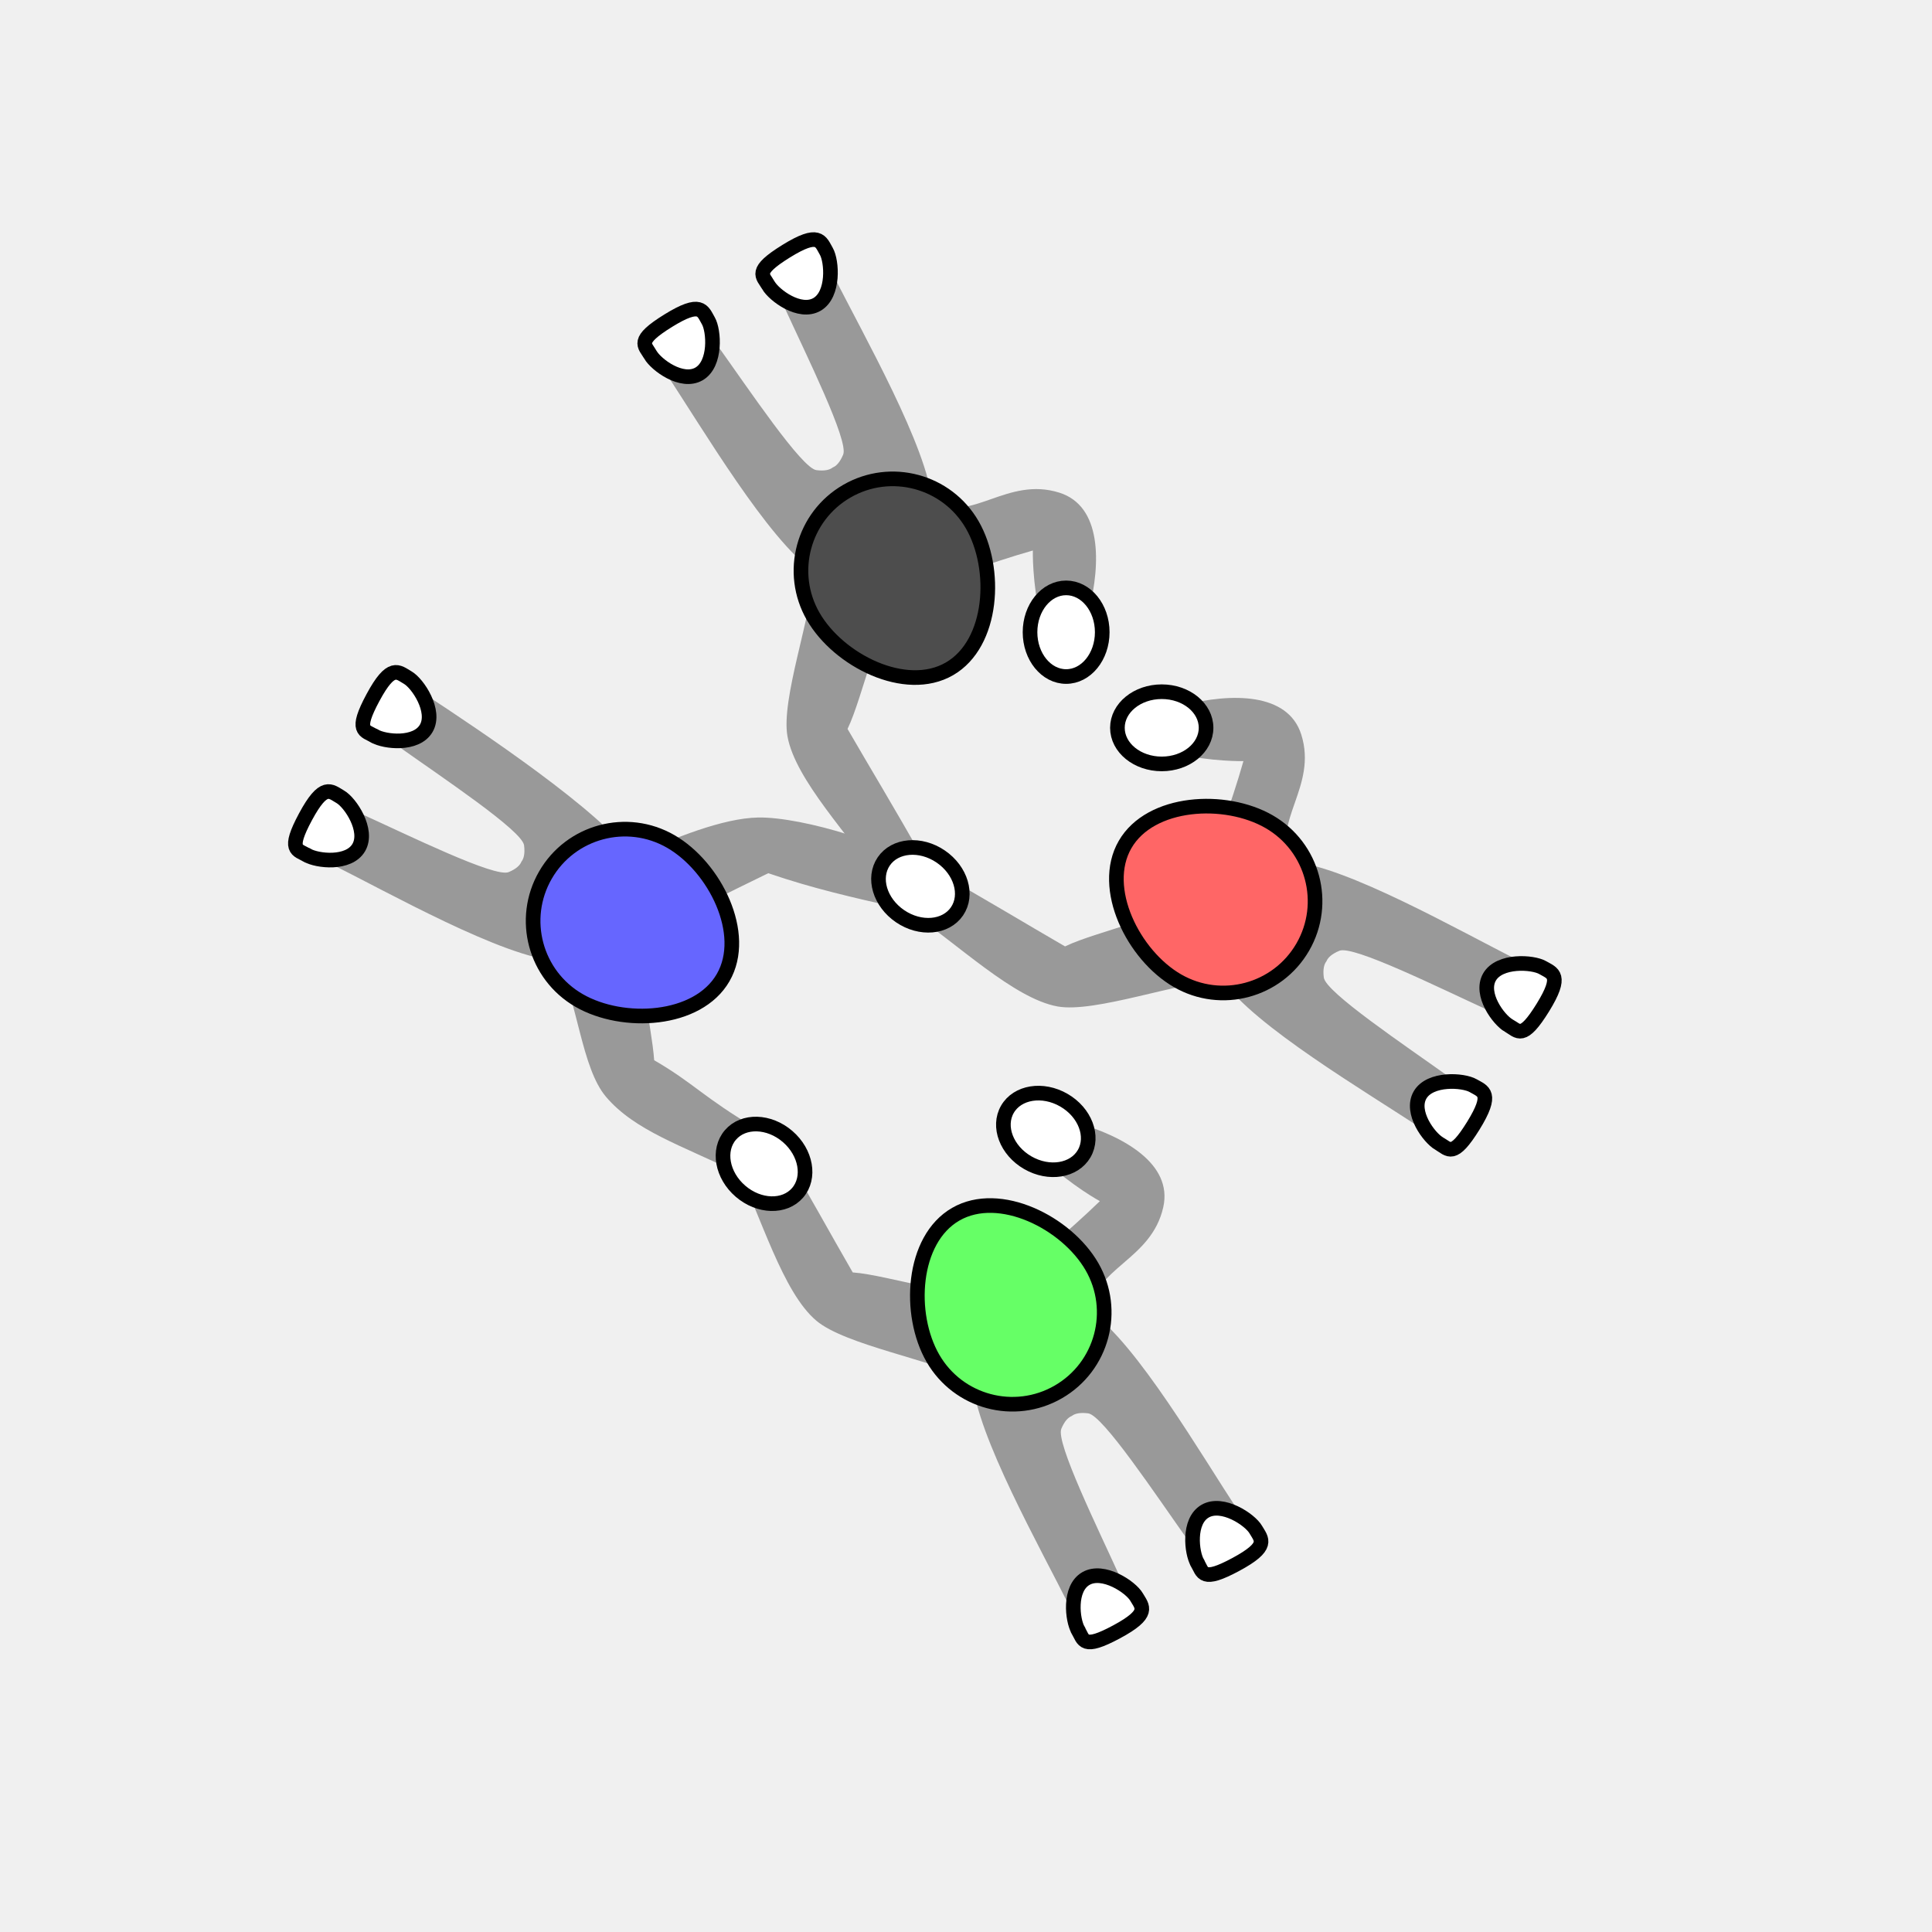
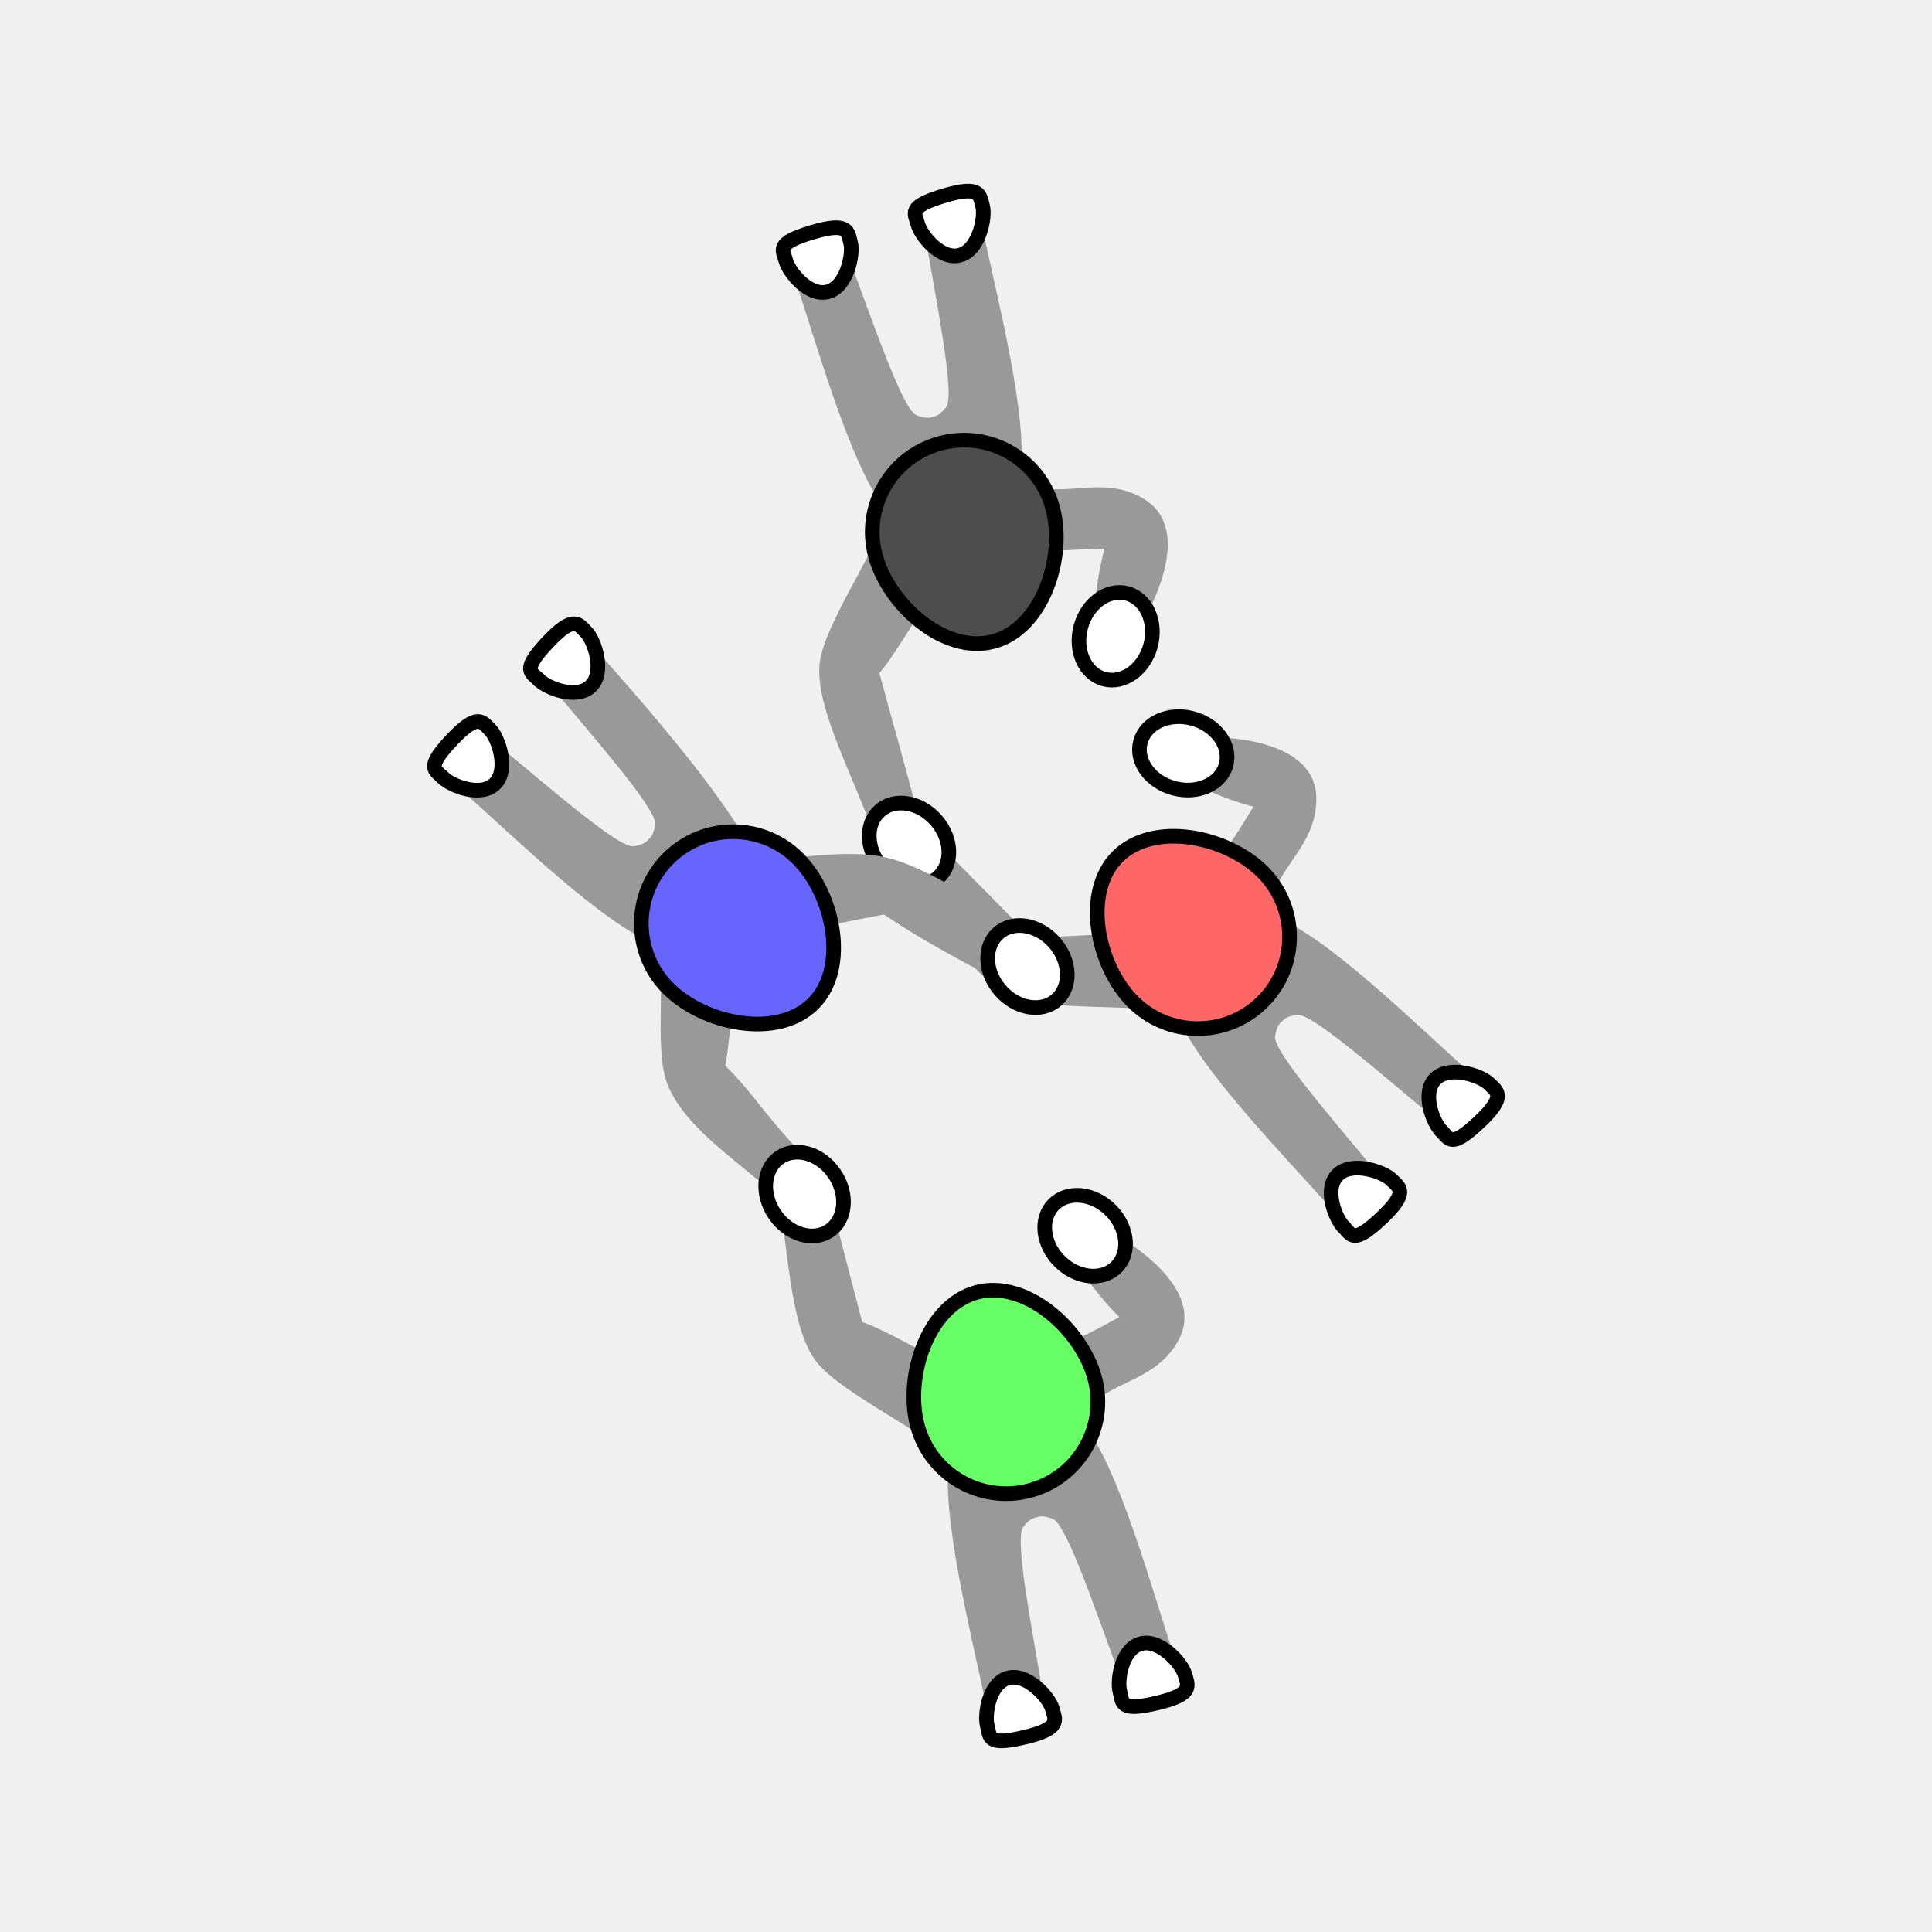
<svg xmlns="http://www.w3.org/2000/svg" width="35mm" height="35mm" viewBox="0 0 35 35" version="1.1" id="svg1" xml:space="preserve">
  <defs id="defs1" />
  <g id="layer1">
-     <path style="fill:#999999;fill-opacity:1;stroke:none;stroke-width:0.265;stroke-dasharray:none;stroke-opacity:1" d="m 27.503,17.981 c 0.135,-0.225 0.188,-0.49 0.027,-0.571 -1.121,-0.563 -3.138,-1.718 -4.137,-1.8 -0.369,-0.719 0.479,-1.356 0.181,-2.302 -0.242,-0.768 -1.271,-0.752 -2.125,-0.538 -0.366,0.092 -0.613,0.776 -0.171,0.877 0.679,0.156 1.248,0.141 1.248,0.141 -0.215,0.762 -0.556,1.664 -0.781,2.3 -0.44,0.511 -1.854,0.767 -2.451,1.057 -0.716,-0.414 -1.371,-0.814 -2.35,-1.367 -0.293,0.346 -0.366,0.364 -0.481,0.724 0.889,0.597 1.903,1.588 2.696,1.731 0.676,0.122 2.182,-0.441 2.99,-0.477 0.567,0.826 2.572,2.005 3.618,2.698 0.299,0.198 0.81,-0.712 0.518,-0.921 -0.841,-0.602 -2.269,-1.557 -2.303,-1.824 -0.019,-0.151 0.005,-0.241 0.048,-0.295 0.025,-0.064 0.093,-0.131 0.234,-0.19 0.248,-0.103 1.785,0.66 2.726,1.091 0.163,0.075 0.379,-0.11 0.514,-0.335 z" id="path4-6-1" />
-     <path id="path1-3-1" style="fill:#ff6666;fill-opacity:1;stroke:#000000;stroke-width:0.265" d="m 21.33,17.766 c -0.795,-0.459 -1.407,-1.672 -0.948,-2.467 0.459,-0.795 1.815,-0.872 2.61,-0.413 0.795,0.459 1.068,1.476 0.609,2.271 -0.459,0.795 -1.476,1.068 -2.271,0.609 z" />
-     <path id="path1-7-1-1-0" style="fill:#ffffff;stroke:#000000;stroke-width:0.265;stroke-dasharray:none" d="M 27.329,18.578 C 27.15,18.474 26.804,18.011 26.984,17.699 27.165,17.386 27.768,17.426 27.947,17.529 c 0.179,0.104 0.369,0.132 0.002,0.726 -0.368,0.594 -0.44,0.426 -0.619,0.322 z" />
-     <path id="path1-7-1-9-7-3" style="fill:#ffffff;stroke:#000000;stroke-width:0.265;stroke-dasharray:none" d="m 26.07,20.716 c -0.179,-0.104 -0.525,-0.566 -0.345,-0.879 0.181,-0.313 0.783,-0.273 0.963,-0.169 0.179,0.104 0.369,0.132 0.002,0.726 -0.368,0.594 -0.44,0.426 -0.619,0.322 z" />
-     <ellipse style="fill:#ffffff;fill-opacity:1;stroke:#000000;stroke-width:0.265;stroke-dasharray:none;stroke-opacity:1" id="path1-7-2-9-9-1-3-1" cx="-13.185" cy="21.046" rx="0.654" ry="0.803" transform="rotate(-90)" />
-     <path style="fill:#999999;fill-opacity:1;stroke:none;stroke-width:0.265;stroke-dasharray:none;stroke-opacity:1" d="m 14.518,4.996 c 0.225,-0.135 0.49,-0.188 0.571,-0.027 0.563,1.121 1.718,3.138 1.8,4.137 0.719,0.369 1.356,-0.479 2.302,-0.181 0.768,0.242 0.752,1.271 0.538,2.125 -0.092,0.366 -0.776,0.613 -0.877,0.171 -0.156,-0.679 -0.141,-1.248 -0.141,-1.248 -0.762,0.215 -1.664,0.556 -2.3,0.781 -0.511,0.44 -0.767,1.854 -1.057,2.451 0.414,0.716 0.814,1.371 1.367,2.35 -0.346,0.293 -0.364,0.366 -0.724,0.481 -0.597,-0.889 -1.588,-1.903 -1.731,-2.696 -0.122,-0.676 0.441,-2.182 0.477,-2.99 -0.826,-0.567 -2.005,-2.572 -2.698,-3.618 -0.198,-0.299 0.712,-0.81 0.921,-0.518 0.602,0.841 1.557,2.269 1.824,2.303 0.151,0.019 0.241,-0.005 0.295,-0.048 0.064,-0.025 0.131,-0.093 0.19,-0.234 0.103,-0.248 -0.66,-1.785 -1.091,-2.726 -0.075,-0.163 0.11,-0.379 0.335,-0.514 z" id="path4-6-1-1" />
-     <path id="path1-3-1-0" style="fill:#4d4d4d;fill-opacity:1;stroke:#000000;stroke-width:0.265" d="m 14.733,11.169 c 0.459,0.795 1.672,1.407 2.467,0.948 0.795,-0.459 0.872,-1.815 0.413,-2.61 -0.459,-0.795 -1.476,-1.068 -2.271,-0.609 -0.795,0.459 -1.068,1.476 -0.609,2.271 z" />
-     <path id="path1-7-1-1-0-6" style="fill:#ffffff;stroke:#000000;stroke-width:0.265;stroke-dasharray:none" d="m 13.921,5.17 c 0.104,0.179 0.566,0.525 0.879,0.345 0.313,-0.181 0.273,-0.783 0.169,-0.963 -0.104,-0.179 -0.132,-0.369 -0.726,-0.002 -0.594,0.368 -0.426,0.44 -0.322,0.619 z" />
-     <path id="path1-7-1-9-7-3-3" style="fill:#ffffff;stroke:#000000;stroke-width:0.265;stroke-dasharray:none" d="m 11.784,6.429 c 0.104,0.179 0.566,0.525 0.879,0.345 0.313,-0.181 0.273,-0.783 0.169,-0.963 -0.104,-0.179 -0.132,-0.369 -0.726,-0.002 -0.594,0.368 -0.426,0.44 -0.322,0.619 z" />
-     <ellipse style="fill:#ffffff;fill-opacity:1;stroke:#000000;stroke-width:0.265;stroke-dasharray:none;stroke-opacity:1" id="path1-7-2-9-9-1-3-1-2" cx="19.314" cy="-11.453" rx="0.654" ry="0.803" transform="scale(1,-1)" />
-     <path style="fill:#999999;fill-opacity:1;stroke:none;stroke-width:0.265;stroke-dasharray:none;stroke-opacity:1" d="m 7.217,12.886 c 0.128,-0.229 0.33,-0.408 0.481,-0.309 1.048,0.689 3.188,2.12 3.758,2.944 0.763,-0.344 1.637,-0.698 2.276,-0.711 0.805,-0.016 2.566,0.515 3.157,1.035 0.283,0.25 -0.233,0.688 -0.674,0.587 -0.769,-0.175 -1.488,-0.336 -2.297,-0.613 -0.659,0.32 -1.656,0.813 -2.181,1.107 -0.223,0.636 0.067,1.619 0.114,2.281 0.716,0.414 0.89,0.672 1.858,1.243 -0.153,0.426 -0.132,0.499 -0.386,0.778 -0.961,-0.472 -1.826,-0.745 -2.346,-1.36 -0.444,-0.525 -0.514,-1.74 -0.885,-2.458 -0.999,-0.078 -3.023,-1.225 -4.146,-1.785 -0.322,-0.16 0.211,-1.058 0.538,-0.909 0.942,0.428 2.483,1.187 2.731,1.083 0.14,-0.059 0.206,-0.125 0.231,-0.189 0.043,-0.054 0.067,-0.147 0.048,-0.297 C 9.457,15.047 8.028,14.097 7.184,13.498 7.038,13.394 7.09,13.115 7.217,12.886 Z" id="path4-6-1-2" />
-     <path id="path1-3-1-7" style="fill:#6666ff;fill-opacity:1;stroke:#000000;stroke-width:0.265" d="m 10.49,18.124 c 0.795,0.459 2.151,0.383 2.61,-0.413 0.459,-0.795 -0.153,-2.008 -0.948,-2.467 -0.795,-0.459 -1.812,-0.187 -2.271,0.609 -0.459,0.795 -0.187,1.812 0.609,2.271 z" />
-     <path id="path1-7-1-1-0-2" style="fill:#ffffff;stroke:#000000;stroke-width:0.265;stroke-dasharray:none" d="m 6.788,13.335 c 0.179,0.104 0.753,0.172 0.934,-0.141 0.181,-0.313 -0.155,-0.815 -0.335,-0.918 -0.179,-0.104 -0.299,-0.254 -0.63,0.361 -0.331,0.615 -0.149,0.594 0.03,0.698 z" />
-     <path id="path1-7-1-9-7-3-2" style="fill:#ffffff;stroke:#000000;stroke-width:0.265;stroke-dasharray:none" d="m 5.566,15.494 c 0.179,0.104 0.753,0.172 0.934,-0.141 0.181,-0.313 -0.155,-0.815 -0.335,-0.918 -0.179,-0.104 -0.299,-0.254 -0.63,0.361 -0.331,0.615 -0.149,0.594 0.03,0.698 z" />
-     <path style="fill:#999999;fill-opacity:1;stroke:none;stroke-width:0.265;stroke-dasharray:none;stroke-opacity:1" d="m 22.14,27.88 c 0.229,-0.128 0.408,-0.33 0.309,-0.481 -0.689,-1.048 -1.859,-3.057 -2.683,-3.627 0.04,-0.807 1.092,-0.935 1.308,-1.904 0.175,-0.786 -0.725,-1.286 -1.572,-1.528 -0.363,-0.104 -0.918,0.365 -0.587,0.674 0.51,0.475 1.01,0.746 1.01,0.746 -0.568,0.552 -1.314,1.163 -1.826,1.601 -0.636,0.223 -1.989,-0.263 -2.651,-0.31 -0.414,-0.716 -0.78,-1.39 -1.351,-2.359 -0.426,0.153 -0.499,0.132 -0.778,0.386 0.472,0.961 0.854,2.327 1.469,2.847 0.525,0.444 2.11,0.71 2.828,1.081 0.078,0.999 1.225,3.023 1.785,4.146 0.16,0.322 1.058,-0.211 0.909,-0.538 -0.428,-0.942 -1.187,-2.483 -1.083,-2.731 0.059,-0.14 0.125,-0.206 0.189,-0.231 0.054,-0.043 0.147,-0.067 0.297,-0.048 0.267,0.035 1.216,1.464 1.815,2.308 0.104,0.146 0.383,0.094 0.612,-0.033 z" id="path4-6-1-1-1" />
-     <path id="path1-3-1-0-0" style="fill:#66ff66;fill-opacity:1;stroke:#000000;stroke-width:0.265" d="m 16.901,24.607 c -0.459,-0.795 -0.383,-2.151 0.413,-2.61 0.795,-0.459 2.008,0.153 2.467,0.948 0.459,0.795 0.187,1.812 -0.609,2.271 -0.795,0.459 -1.812,0.187 -2.271,-0.609 z" />
-     <path id="path1-7-1-1-0-6-6" style="fill:#ffffff;stroke:#000000;stroke-width:0.265;stroke-dasharray:none" d="m 21.691,28.31 c -0.104,-0.179 -0.172,-0.753 0.141,-0.934 0.313,-0.181 0.815,0.155 0.918,0.335 0.104,0.179 0.254,0.299 -0.361,0.63 -0.615,0.331 -0.594,0.149 -0.698,-0.03 z" />
-     <path id="path1-7-1-9-7-3-3-1" style="fill:#ffffff;stroke:#000000;stroke-width:0.265;stroke-dasharray:none" d="m 19.531,29.531 c -0.104,-0.179 -0.172,-0.753 0.141,-0.934 0.313,-0.181 0.815,0.155 0.918,0.335 0.104,0.179 0.254,0.299 -0.361,0.63 -0.615,0.331 -0.594,0.149 -0.698,-0.03 z" />
-     <ellipse style="fill:#ffffff;fill-opacity:1;stroke:#000000;stroke-width:0.265;stroke-dasharray:none;stroke-opacity:1" id="path1-7-2-9-9-1-3-1-2-5" cx="-8.278" cy="26.656" rx="0.654" ry="0.803" transform="rotate(-60)" />
-     <ellipse style="fill:#ffffff;fill-opacity:1;stroke:#000000;stroke-width:0.265;stroke-dasharray:none;stroke-opacity:1" id="path1-7-2-9-9-1-3-9-9" cx="-6.947" cy="24.246" rx="0.654" ry="0.803" transform="rotate(-49.27192)" />
-     <ellipse style="fill:#ffffff;fill-opacity:1;stroke:#000000;stroke-width:0.265;stroke-dasharray:none;stroke-opacity:1" id="path1-7-2-9-9-1-3-9" cx="-3.88" cy="-22.821" rx="0.654" ry="0.803" transform="matrix(0.5631211,-0.8263744,-0.8263744,-0.5631211,0,0)" />
+     <path style="fill:#999999;fill-opacity:1;stroke:none;stroke-width:0.265;stroke-dasharray:none;stroke-opacity:1" d="m 26.431,19.952 c 0.188,-0.183 0.308,-0.425 0.174,-0.544 -0.937,-0.834 -2.587,-2.472 -3.53,-2.809 -0.171,-0.79 0.813,-1.186 0.77,-2.177 -0.035,-0.805 -1.033,-1.055 -1.914,-1.07 -0.377,-0.006 -0.793,0.591 -0.393,0.803 0.616,0.327 1.169,0.459 1.169,0.459 -0.405,0.68 -0.968,1.464 -1.349,2.019 -0.557,0.38 -1.99,0.261 -2.641,0.387 -0.585,-0.585 -1.114,-1.141 -1.916,-1.929 -0.372,0.258 -0.448,0.257 -0.652,0.575 0.704,0.806 1.427,2.027 2.156,2.37 0.622,0.293 2.222,0.139 3.011,0.313 0.333,0.945 1.966,2.603 2.797,3.542 0.238,0.269 0.967,-0.478 0.739,-0.755 -0.657,-0.799 -1.789,-2.091 -1.753,-2.357 0.021,-0.151 0.067,-0.231 0.123,-0.272 0.041,-0.056 0.124,-0.103 0.275,-0.123 0.267,-0.036 1.554,1.1 2.351,1.759 0.138,0.115 0.395,-0.008 0.583,-0.191 z" id="path4-6-1" />
+     <path id="path1-3-1" style="fill:#ff6666;fill-opacity:1;stroke:#000000;stroke-width:0.265" d="m 20.524,18.147 c -0.649,-0.649 -0.926,-1.979 -0.277,-2.628 0.649,-0.649 1.979,-0.372 2.628,0.277 0.649,0.649 0.649,1.702 0,2.351 -0.649,0.649 -1.702,0.649 -2.351,0 z" />
+     <path id="path1-7-1-1-0" style="fill:#ffffff;stroke:#000000;stroke-width:0.265;stroke-dasharray:none" d="m 26.109,20.484 c -0.147,-0.147 -0.361,-0.683 -0.106,-0.938 0.255,-0.255 0.827,-0.061 0.974,0.086 0.147,0.147 0.323,0.223 -0.186,0.702 -0.509,0.478 -0.535,0.298 -0.682,0.151 z" />
+     <path id="path1-7-1-9-7-3" style="fill:#ffffff;stroke:#000000;stroke-width:0.265;stroke-dasharray:none" d="m 24.339,22.223 c -0.147,-0.147 -0.361,-0.683 -0.106,-0.938 0.255,-0.255 0.827,-0.061 0.974,0.086 0.147,0.147 0.323,0.223 -0.186,0.702 -0.509,0.478 -0.535,0.298 -0.682,0.151 z" />
+     <ellipse style="fill:#ffffff;fill-opacity:1;stroke:#000000;stroke-width:0.265;stroke-dasharray:none;stroke-opacity:1" id="path1-7-2-9-9-1-3-1" cx="-7.635" cy="24.238" rx="0.654" ry="0.803" transform="rotate(-75)" />
+     <path style="fill:#999999;fill-opacity:1;stroke:none;stroke-width:0.265;stroke-dasharray:none;stroke-opacity:1" d="m 17.249,4.049 c 0.252,-0.072 0.522,-0.055 0.558,0.121 0.254,1.228 0.848,3.476 0.668,4.462 0.599,0.543 1.434,-0.111 2.271,0.421 0.68,0.432 0.397,1.422 -0.031,2.192 -0.183,0.33 -0.908,0.391 -0.892,-0.062 0.025,-0.697 0.187,-1.242 0.187,-1.242 -0.792,0.011 -1.752,0.106 -2.424,0.159 -0.607,0.293 -1.221,1.593 -1.655,2.094 0.214,0.799 0.431,1.535 0.712,2.623 -0.41,0.193 -0.446,0.26 -0.823,0.277 -0.346,-1.013 -1.042,-2.249 -0.974,-3.052 0.057,-0.685 0.99,-1.994 1.235,-2.764 C 15.429,8.518 14.81,6.276 14.411,5.086 14.297,4.746 15.309,4.488 15.435,4.824 c 0.364,0.969 0.916,2.595 1.165,2.697 0.141,0.057 0.234,0.058 0.297,0.03 0.069,-0.008 0.151,-0.056 0.244,-0.177 C 17.305,7.16 16.966,5.478 16.793,4.458 16.763,4.281 16.997,4.12 17.249,4.049 Z" id="path4-6-1-1" />
+     <ellipse style="fill:#ffffff;fill-opacity:1;stroke:#000000;stroke-width:0.265;stroke-dasharray:none;stroke-opacity:1" id="path1-7-2-9-9-1-3-9-96" cx="2.503" cy="-22.333" rx="0.654" ry="0.803" transform="matrix(0.7578147,-0.6524699,-0.6524699,-0.7578147,0,0)" />
+     <path id="path1-3-1-0" style="fill:#4d4d4d;fill-opacity:1;stroke:#000000;stroke-width:0.265" d="m 15.859,10.067 c 0.238,0.887 1.251,1.792 2.138,1.554 0.887,-0.238 1.312,-1.528 1.074,-2.415 C 18.833,8.319 17.922,7.793 17.035,8.031 16.148,8.268 15.621,9.18 15.859,10.067 Z" />
+     <path id="path1-7-1-1-0-6" style="fill:#ffffff;stroke:#000000;stroke-width:0.265;stroke-dasharray:none" d="m 16.628,4.062 c 0.054,0.2 0.411,0.654 0.76,0.561 0.349,-0.093 0.466,-0.686 0.413,-0.886 -0.054,-0.2 -0.032,-0.391 -0.701,-0.19 -0.669,0.201 -0.525,0.315 -0.472,0.515 z" />
+     <path id="path1-7-1-9-7-3-3" style="fill:#ffffff;stroke:#000000;stroke-width:0.265;stroke-dasharray:none" d="m 14.237,4.725 c 0.054,0.2 0.411,0.654 0.76,0.561 0.349,-0.093 0.466,-0.686 0.413,-0.886 -0.054,-0.2 -0.032,-0.391 -0.701,-0.19 -0.669,0.201 -0.525,0.315 -0.472,0.515 z" />
+     <ellipse style="fill:#ffffff;fill-opacity:1;stroke:#000000;stroke-width:0.265;stroke-dasharray:none;stroke-opacity:1" id="path1-7-2-9-9-1-3-1-2" cx="22.506" cy="-5.903" rx="0.654" ry="0.803" transform="matrix(0.9659258,0.258819,0.258819,-0.9659258,0,0)" />
+     <path style="fill:#999999;fill-opacity:1;stroke:none;stroke-width:0.265;stroke-dasharray:none;stroke-opacity:1" d="m 10.3,11.999 c 0.183,-0.188 0.425,-0.308 0.544,-0.174 0.834,0.937 2.531,2.873 2.868,3.816 0.827,-0.135 1.762,-0.25 2.382,-0.097 0.782,0.193 2.345,1.161 2.781,1.817 0.209,0.314 -0.403,0.604 -0.803,0.393 -0.697,-0.368 -1.35,-0.71 -2.06,-1.187 -0.719,0.138 -1.81,0.357 -2.393,0.505 -0.38,0.557 -0.354,1.581 -0.48,2.233 0.585,0.585 0.685,0.879 1.473,1.681 -0.258,0.372 -0.257,0.448 -0.575,0.652 -0.806,-0.704 -1.571,-1.192 -1.914,-1.921 -0.293,-0.622 -0.046,-1.814 -0.219,-2.603 -0.945,-0.333 -2.603,-1.966 -3.542,-2.797 -0.269,-0.238 0.478,-0.967 0.755,-0.739 0.799,0.657 2.091,1.789 2.357,1.753 0.151,-0.021 0.231,-0.067 0.272,-0.123 0.056,-0.041 0.103,-0.124 0.123,-0.275 0.036,-0.267 -1.1,-1.554 -1.759,-2.351 -0.115,-0.138 0.008,-0.395 0.191,-0.583 z" id="path4-6-1-2" />
+     <path id="path1-3-1-7" style="fill:#6666ff;fill-opacity:1;stroke:#000000;stroke-width:0.265" d="m 12.105,17.905 c 0.649,0.649 1.979,0.926 2.628,0.277 0.649,-0.649 0.372,-1.979 -0.277,-2.628 -0.649,-0.649 -1.702,-0.649 -2.351,-10e-7 -0.649,0.649 -0.649,1.702 0,2.351 z" />
+     <path id="path1-7-1-1-0-2" style="fill:#ffffff;stroke:#000000;stroke-width:0.265;stroke-dasharray:none" d="m 9.769,12.321 c 0.147,0.147 0.683,0.361 0.938,0.106 0.255,-0.255 0.061,-0.827 -0.086,-0.974 -0.147,-0.147 -0.223,-0.323 -0.702,0.186 -0.478,0.509 -0.298,0.535 -0.151,0.682 z" />
+     <path id="path1-7-1-9-7-3-2" style="fill:#ffffff;stroke:#000000;stroke-width:0.265;stroke-dasharray:none" d="m 8.03,14.091 c 0.147,0.147 0.683,0.361 0.938,0.106 0.255,-0.255 0.061,-0.827 -0.086,-0.974 -0.147,-0.147 -0.223,-0.323 -0.702,0.186 -0.478,0.509 -0.298,0.535 -0.151,0.682 z" />
+     <path style="fill:#999999;fill-opacity:1;stroke:none;stroke-width:0.265;stroke-dasharray:none;stroke-opacity:1" d="m 20.833,30.344 c 0.254,-0.064 0.479,-0.214 0.423,-0.384 -0.394,-1.191 -1.004,-3.434 -1.653,-4.198 0.247,-0.769 1.297,-0.62 1.756,-1.5 0.372,-0.714 -0.367,-1.43 -1.123,-1.883 -0.324,-0.194 -0.982,0.115 -0.741,0.499 0.37,0.591 0.783,0.982 0.783,0.982 -0.691,0.387 -1.57,0.784 -2.178,1.074 -0.672,0.05 -1.854,-0.769 -2.48,-0.985 -0.214,-0.799 -0.394,-1.545 -0.695,-2.628 -0.451,0.037 -0.517,-0.002 -0.852,0.172 0.207,1.051 0.222,2.469 0.682,3.13 0.392,0.564 1.855,1.232 2.451,1.776 -0.184,0.985 0.401,3.237 0.651,4.466 0.071,0.352 1.076,0.07 1.018,-0.285 -0.169,-1.021 -0.504,-2.705 -0.339,-2.918 0.093,-0.12 0.174,-0.167 0.242,-0.174 0.063,-0.028 0.159,-0.027 0.299,0.031 0.249,0.102 0.796,1.729 1.156,2.699 0.063,0.168 0.346,0.19 0.6,0.126 z" id="path4-6-1-1-1" />
+     <path id="path1-3-1-0-0" style="fill:#66ff66;fill-opacity:1;stroke:#000000;stroke-width:0.265" d="m 16.62,25.827 c -0.238,-0.887 0.187,-2.177 1.074,-2.415 0.887,-0.238 1.9,0.667 2.138,1.554 0.238,0.887 -0.289,1.799 -1.176,2.036 -0.887,0.238 -1.799,-0.289 -2.036,-1.176 z" />
+     <path id="path1-7-1-1-0-6-6" style="fill:#ffffff;stroke:#000000;stroke-width:0.265;stroke-dasharray:none" d="m 20.288,30.643 c -0.054,-0.2 0.029,-0.772 0.378,-0.866 0.349,-0.093 0.747,0.361 0.8,0.561 0.054,0.2 0.168,0.355 -0.512,0.515 -0.68,0.16 -0.612,-0.01 -0.666,-0.21 z" />
+     <path id="path1-7-1-9-7-3-3-1" style="fill:#ffffff;stroke:#000000;stroke-width:0.265;stroke-dasharray:none" d="m 17.886,31.264 c -0.054,-0.2 0.029,-0.772 0.378,-0.866 0.349,-0.093 0.747,0.361 0.8,0.561 0.054,0.2 0.168,0.355 -0.512,0.515 -0.68,0.16 -0.612,-0.01 -0.666,-0.21 z" />
+     <ellipse style="fill:#ffffff;fill-opacity:1;stroke:#000000;stroke-width:0.265;stroke-dasharray:none;stroke-opacity:1" id="path1-7-2-9-9-1-3-1-2-5" cx="-1.929" cy="29.73" rx="0.654" ry="0.803" transform="rotate(-45)" />
+     <ellipse style="fill:#ffffff;fill-opacity:1;stroke:#000000;stroke-width:0.265;stroke-dasharray:none;stroke-opacity:1" id="path1-7-2-9-9-1-3-9-9" cx="-0.136" cy="26.084" rx="0.654" ry="0.803" transform="rotate(-34.27192)" />
+     <ellipse style="fill:#ffffff;fill-opacity:1;stroke:#000000;stroke-width:0.265;stroke-dasharray:none;stroke-opacity:1" id="path1-7-2-9-9-1-3-9" cx="2.681" cy="-25.414" rx="0.654" ry="0.803" transform="matrix(0.7578147,-0.6524699,-0.6524699,-0.7578147,0,0)" />
  </g>
</svg>
